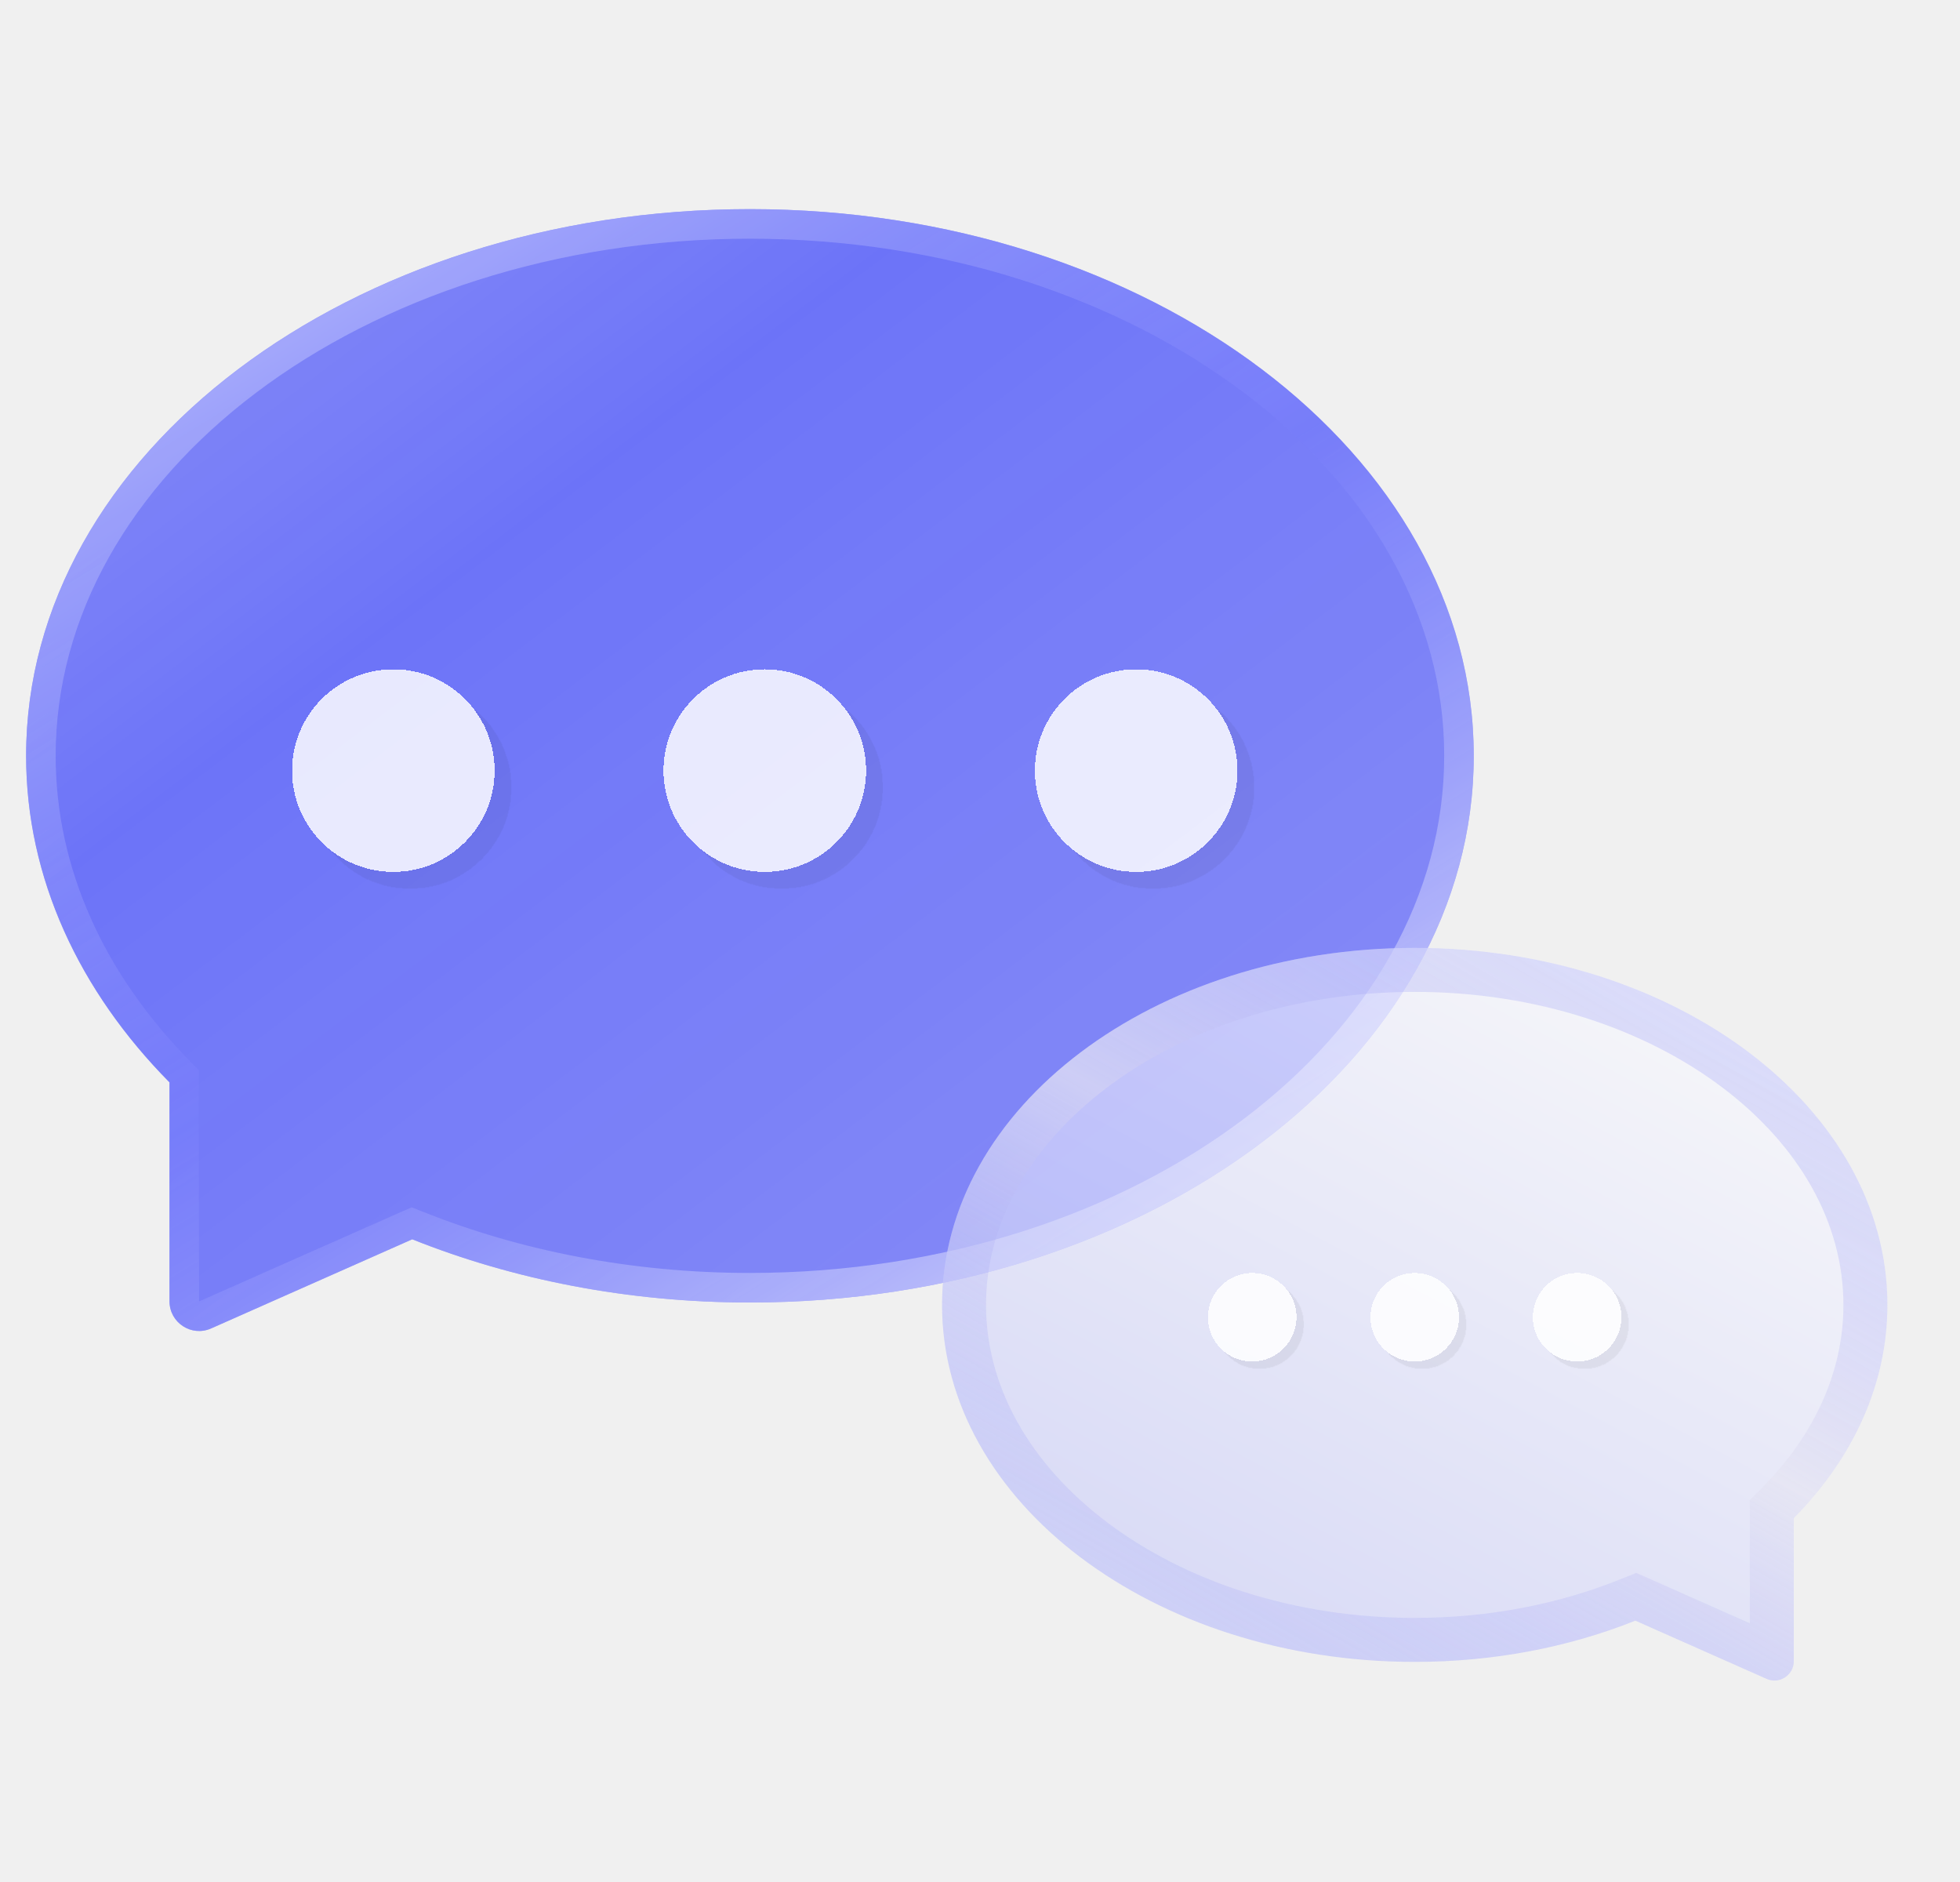
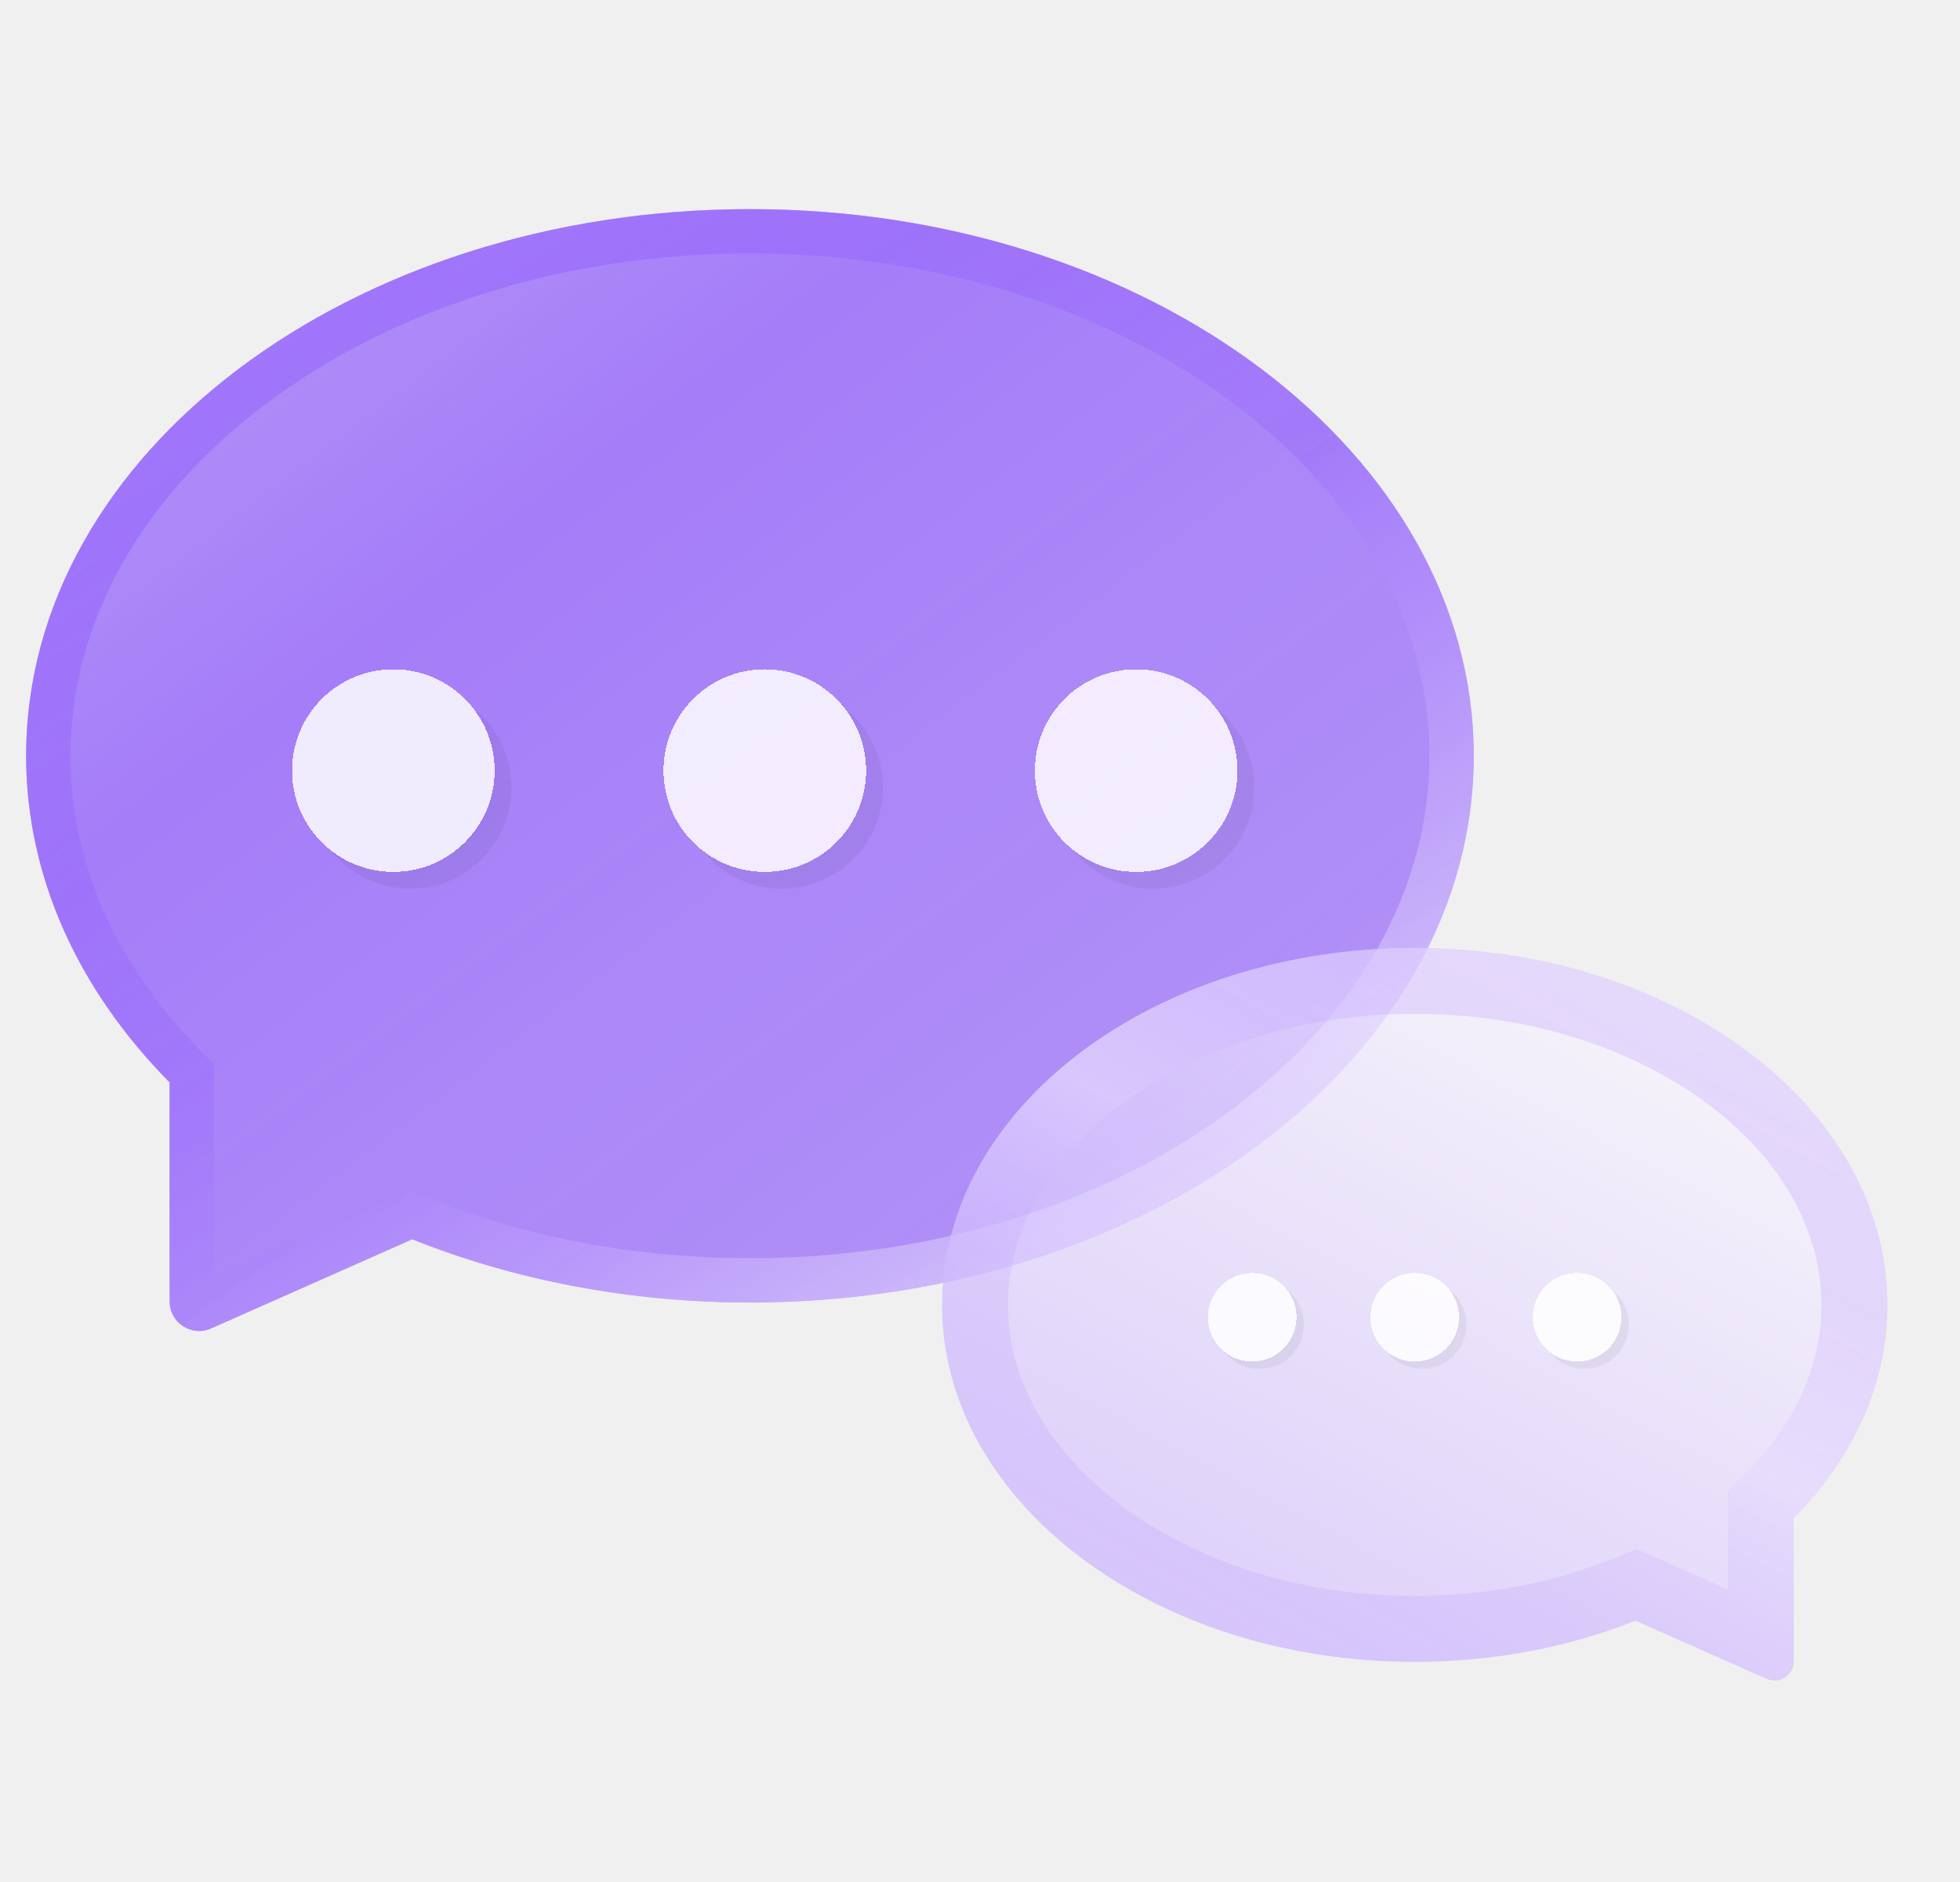
<svg xmlns="http://www.w3.org/2000/svg" width="25" height="24" viewBox="0 0 25 24" fill="none">
  <g opacity="0.8">
-     <mask id="path-1-inside-1_4822_20822" fill="white">
-       <path d="M9.566 2.667C14.665 2.667 18.798 5.788 18.798 9.638C18.798 13.489 14.665 16.61 9.566 16.61C8.01 16.61 6.544 16.318 5.258 15.804L2.692 16.941C2.443 17.051 2.163 16.869 2.162 16.596V13.803C1.014 12.641 0.333 11.2 0.333 9.638C0.333 5.788 4.467 2.667 9.566 2.667Z" />
+     <mask id="path-1-inside-1_4822_20882" fill="white">
+       <path d="M9.566 2.667C14.665 2.667 18.798 5.788 18.798 9.638C18.798 13.489 14.665 16.61 9.566 16.61C8.01 16.61 6.544 16.318 5.258 15.804L2.692 16.941C2.443 17.051 2.163 16.869 2.163 16.596V13.803C1.014 12.641 0.334 11.2 0.333 9.638C0.333 5.788 4.467 2.667 9.566 2.667Z" />
    </mask>
-     <path d="M9.566 2.667C14.665 2.667 18.798 5.788 18.798 9.638C18.798 13.489 14.665 16.61 9.566 16.61C8.01 16.61 6.544 16.318 5.258 15.804L2.692 16.941C2.443 17.051 2.163 16.869 2.162 16.596V13.803C1.014 12.641 0.333 11.2 0.333 9.638C0.333 5.788 4.467 2.667 9.566 2.667Z" fill="url(#paint0_linear_4822_20822)" fill-opacity="0.9" />
-     <path d="M9.566 2.667V2.29H9.566L9.566 2.667ZM18.798 9.638L19.175 9.638V9.638H18.798ZM9.566 16.61L9.566 16.987H9.566V16.61ZM5.258 15.804L5.398 15.454L5.251 15.396L5.106 15.46L5.258 15.804ZM2.692 16.941L2.844 17.286L2.844 17.286L2.692 16.941ZM2.162 16.596H1.786V16.596L2.162 16.596ZM2.162 13.803H2.539V13.649L2.43 13.539L2.162 13.803ZM0.333 9.638H-0.044V9.638L0.333 9.638ZM9.566 2.667V3.044C12.041 3.044 14.268 3.802 15.867 5.009C17.466 6.217 18.421 7.857 18.421 9.638H18.798H19.175C19.175 7.569 18.063 5.724 16.321 4.408C14.579 3.092 12.19 2.29 9.566 2.29V2.667ZM18.798 9.638L18.421 9.638C18.421 11.419 17.466 13.06 15.867 14.267C14.268 15.475 12.041 16.233 9.566 16.233V16.61V16.987C12.19 16.987 14.579 16.184 16.321 14.869C18.063 13.553 19.175 11.708 19.175 9.638L18.798 9.638ZM9.566 16.61L9.566 16.233C8.057 16.233 6.639 15.95 5.398 15.454L5.258 15.804L5.118 16.154C6.45 16.686 7.963 16.987 9.566 16.987L9.566 16.61ZM5.258 15.804L5.106 15.46L2.539 16.596L2.692 16.941L2.844 17.286L5.411 16.149L5.258 15.804ZM2.692 16.941L2.54 16.596L2.539 16.596L2.162 16.596L1.786 16.596C1.786 17.141 2.346 17.505 2.844 17.286L2.692 16.941ZM2.162 16.596H2.539V13.803H2.162H1.786V16.596H2.162ZM2.162 13.803L2.43 13.539C1.339 12.434 0.71 11.085 0.71 9.638L0.333 9.638L-0.044 9.638C-0.043 11.315 0.688 12.848 1.894 14.068L2.162 13.803ZM0.333 9.638H0.71C0.71 7.857 1.665 6.217 3.265 5.009C4.864 3.802 7.091 3.044 9.566 3.044L9.566 2.667L9.566 2.29C6.942 2.29 4.552 3.093 2.81 4.408C1.068 5.724 -0.044 7.569 -0.044 9.638H0.333Z" fill="url(#paint1_linear_4822_20822)" mask="url(#path-1-inside-1_4822_20822)" />
+     <path d="M9.566 2.667C14.665 2.667 18.798 5.788 18.798 9.638C18.798 13.489 14.665 16.61 9.566 16.61C8.01 16.61 6.544 16.318 5.258 15.804L2.692 16.941C2.443 17.051 2.163 16.869 2.163 16.596V13.803C1.014 12.641 0.334 11.2 0.333 9.638C0.333 5.788 4.467 2.667 9.566 2.667Z" fill="url(#paint0_linear_4822_20882)" fill-opacity="0.9" />
+     <path d="M9.566 2.667V2.101H9.566L9.566 2.667ZM18.798 9.638L19.364 9.638V9.638H18.798ZM9.566 16.61L9.566 17.175H9.566V16.61ZM5.258 15.804L5.468 15.279L5.247 15.191L5.029 15.288L5.258 15.804ZM2.692 16.941L2.92 17.458L2.921 17.458L2.692 16.941ZM2.163 16.596H1.597L1.597 16.597L2.163 16.596ZM2.163 13.803H2.728V13.571L2.565 13.406L2.163 13.803ZM0.333 9.638H-0.232V9.638L0.333 9.638ZM9.566 2.667V3.232C12.004 3.232 14.19 3.979 15.754 5.16C17.317 6.34 18.233 7.929 18.233 9.638H18.798H19.364C19.364 7.497 18.213 5.6 16.435 4.258C14.657 2.915 12.227 2.101 9.566 2.101V2.667ZM18.798 9.638L18.233 9.638C18.233 11.347 17.317 12.936 15.754 14.117C14.19 15.298 12.004 16.045 9.566 16.045V16.61V17.175C12.227 17.175 14.657 16.362 16.435 15.019C18.213 13.677 19.364 11.78 19.364 9.638L18.798 9.638ZM9.566 16.61L9.566 16.045C8.08 16.045 6.686 15.766 5.468 15.279L5.258 15.804L5.049 16.329C6.403 16.87 7.94 17.175 9.566 17.175L9.566 16.61ZM5.258 15.804L5.029 15.288L2.463 16.424L2.692 16.941L2.921 17.458L5.487 16.321L5.258 15.804ZM2.692 16.941L2.464 16.424C2.588 16.369 2.728 16.46 2.728 16.596L2.163 16.596L1.597 16.597C1.598 17.278 2.298 17.733 2.92 17.458L2.692 16.941ZM2.163 16.596H2.728V13.803H2.163H1.597V16.596H2.163ZM2.163 13.803L2.565 13.406C1.502 12.331 0.899 11.027 0.899 9.638L0.333 9.638L-0.232 9.638C-0.232 11.373 0.526 12.951 1.761 14.201L2.163 13.803ZM0.333 9.638H0.899C0.899 7.929 1.815 6.34 3.378 5.16C4.942 3.979 7.128 3.232 9.566 3.232L9.566 2.667L9.566 2.101C6.905 2.101 4.475 2.915 2.697 4.258C0.919 5.6 -0.232 7.497 -0.232 9.638H0.333Z" fill="url(#paint1_linear_4822_20882)" mask="url(#path-1-inside-1_4822_20882)" />
  </g>
-   <mask id="path-3-inside-2_4822_20822" fill="white">
-     <path d="M18.045 12.088C14.715 12.088 12.016 14.126 12.016 16.641C12.016 19.155 14.715 21.193 18.045 21.193C19.062 21.193 20.019 21.003 20.859 20.667L22.534 21.41C22.697 21.482 22.88 21.362 22.88 21.184V19.36C23.63 18.601 24.074 17.66 24.074 16.641C24.074 14.126 21.375 12.088 18.045 12.088Z" />
+   <mask id="path-3-inside-2_4822_20882" fill="white">
+     <path d="M18.045 12.088C14.716 12.088 12.016 14.126 12.016 16.641C12.016 19.155 14.715 21.193 18.045 21.193C19.062 21.193 20.02 21.003 20.86 20.667L22.535 21.41C22.697 21.482 22.88 21.362 22.88 21.184V19.36C23.63 18.601 24.075 17.66 24.075 16.641C24.075 14.126 21.375 12.088 18.045 12.088Z" />
  </mask>
-   <path d="M18.045 12.088C14.715 12.088 12.016 14.126 12.016 16.641C12.016 19.155 14.715 21.193 18.045 21.193C19.062 21.193 20.019 21.003 20.859 20.667L22.534 21.41C22.697 21.482 22.88 21.362 22.88 21.184V19.36C23.63 18.601 24.074 17.66 24.074 16.641C24.074 14.126 21.375 12.088 18.045 12.088Z" fill="url(#paint2_linear_4822_20822)" fill-opacity="0.72" />
-   <path d="M18.045 12.088V11.527H18.045L18.045 12.088ZM12.016 16.641H11.455V16.64L12.016 16.641ZM18.045 21.193L18.045 21.754H18.045V21.193ZM20.859 20.667L20.651 20.146L20.871 20.058L21.087 20.154L20.859 20.667ZM22.534 21.41L22.308 21.923L22.307 21.923L22.534 21.41ZM22.88 21.184H23.441V21.184L22.88 21.184ZM22.88 19.36H22.319V19.13L22.481 18.966L22.88 19.36ZM24.074 16.641L24.635 16.64V16.641H24.074ZM18.045 12.088V12.649C16.491 12.649 15.105 13.125 14.12 13.869C13.135 14.612 12.577 15.598 12.577 16.641L12.016 16.641L11.455 16.64C11.455 15.169 12.246 13.878 13.444 12.974C14.641 12.07 16.27 11.527 18.045 11.527V12.088ZM12.016 16.641H12.577C12.577 17.683 13.135 18.669 14.12 19.412C15.104 20.156 16.491 20.632 18.045 20.632V21.193V21.754C16.27 21.754 14.641 21.212 13.444 20.308C12.246 19.403 11.455 18.112 11.455 16.641H12.016ZM18.045 21.193L18.045 20.632C18.992 20.632 19.879 20.455 20.651 20.146L20.859 20.667L21.067 21.188C20.16 21.55 19.131 21.754 18.045 21.754L18.045 21.193ZM20.859 20.667L21.087 20.154L22.762 20.897L22.534 21.41L22.307 21.923L20.632 21.18L20.859 20.667ZM22.534 21.41L22.761 20.897C22.552 20.805 22.319 20.958 22.319 21.184L22.88 21.184L23.441 21.184C23.441 21.767 22.842 22.159 22.308 21.923L22.534 21.41ZM22.88 21.184H22.319V19.36H22.88H23.441V21.184H22.88ZM22.88 19.36L22.481 18.966C23.146 18.294 23.513 17.488 23.513 16.641H24.074H24.635C24.635 17.832 24.114 18.909 23.279 19.755L22.88 19.36ZM24.074 16.641L23.513 16.641C23.513 15.598 22.955 14.613 21.97 13.869C20.985 13.125 19.599 12.649 18.045 12.649L18.045 12.088L18.045 11.527C19.82 11.527 21.449 12.07 22.646 12.974C23.844 13.878 24.635 15.169 24.635 16.64L24.074 16.641Z" fill="url(#paint3_linear_4822_20822)" fill-opacity="0.48" mask="url(#path-3-inside-2_4822_20822)" />
-   <g filter="url(#filter0_d_4822_20822)">
+   <path d="M18.045 12.088C14.716 12.088 12.016 14.126 12.016 16.641C12.016 19.155 14.715 21.193 18.045 21.193C19.062 21.193 20.02 21.003 20.86 20.667L22.535 21.41C22.697 21.482 22.88 21.362 22.88 21.184V19.36C23.63 18.601 24.075 17.66 24.075 16.641C24.075 14.126 21.375 12.088 18.045 12.088Z" fill="url(#paint2_linear_4822_20882)" fill-opacity="0.72" />
+   <path d="M18.045 12.088V11.246H18.045L18.045 12.088ZM12.016 16.641H11.175V16.64L12.016 16.641ZM18.045 21.193L18.045 22.035H18.045V21.193ZM20.86 20.667L20.548 19.886L20.877 19.754L21.201 19.898L20.86 20.667ZM22.535 21.41L22.195 22.18L22.193 22.179L22.535 21.41ZM22.88 21.184H23.722V21.184L22.88 21.184ZM22.88 19.36H22.039V19.015L22.282 18.769L22.88 19.36ZM24.075 16.641L24.916 16.64V16.641H24.075ZM18.045 12.088V12.929C16.546 12.929 15.221 13.389 14.289 14.093C13.358 14.796 12.857 15.705 12.857 16.641L12.016 16.641L11.175 16.64C11.175 15.062 12.024 13.694 13.275 12.75C14.525 11.806 16.215 11.246 18.045 11.246V12.088ZM12.016 16.641H12.857C12.857 17.576 13.358 18.485 14.289 19.188C15.221 19.892 16.546 20.352 18.045 20.352V21.193V22.035C16.215 22.035 14.525 21.475 13.275 20.531C12.024 19.587 11.175 18.22 11.175 16.641H12.016ZM18.045 21.193L18.045 20.352C18.958 20.352 19.809 20.181 20.548 19.886L20.86 20.667L21.172 21.448C20.23 21.824 19.167 22.035 18.045 22.035L18.045 21.193ZM20.86 20.667L21.201 19.898L22.876 20.641L22.535 21.41L22.193 22.179L20.519 21.436L20.86 20.667ZM22.535 21.41L22.874 20.64C22.48 20.466 22.039 20.756 22.039 21.184L22.88 21.184L23.722 21.184C23.722 21.969 22.915 22.498 22.195 22.18L22.535 21.41ZM22.88 21.184H22.039V19.36H22.88H23.722V21.184H22.88ZM22.88 19.36L22.282 18.769C22.904 18.14 23.233 17.402 23.233 16.641H24.075H24.916C24.916 17.918 24.357 19.063 23.479 19.952L22.88 19.36ZM24.075 16.641L23.233 16.641C23.233 15.705 22.733 14.796 21.802 14.093C20.87 13.389 19.545 12.929 18.045 12.929L18.045 12.088L18.045 11.246C19.876 11.246 21.565 11.806 22.816 12.75C24.066 13.694 24.916 15.062 24.916 16.64L24.075 16.641Z" fill="url(#paint3_linear_4822_20882)" fill-opacity="0.48" mask="url(#path-3-inside-2_4822_20882)" />
+   <g filter="url(#filter0_d_4822_20882)">
    <circle cx="5.017" cy="9.827" r="1.292" fill="white" fill-opacity="0.84" shape-rendering="crispEdges" />
  </g>
-   <g filter="url(#filter1_d_4822_20822)">
+   <g filter="url(#filter1_d_4822_20882)">
    <circle cx="9.755" cy="9.827" r="1.292" fill="white" fill-opacity="0.84" shape-rendering="crispEdges" />
  </g>
-   <g filter="url(#filter2_d_4822_20822)">
+   <g filter="url(#filter2_d_4822_20882)">
    <circle cx="14.492" cy="9.827" r="1.292" fill="white" fill-opacity="0.84" shape-rendering="crispEdges" />
  </g>
-   <g filter="url(#filter3_d_4822_20822)">
+   <g filter="url(#filter3_d_4822_20882)">
    <circle cx="15.972" cy="16.798" r="0.565" fill="white" fill-opacity="0.84" shape-rendering="crispEdges" />
  </g>
-   <g filter="url(#filter4_d_4822_20822)">
+   <g filter="url(#filter4_d_4822_20882)">
    <circle cx="18.045" cy="16.798" r="0.565" fill="white" fill-opacity="0.84" shape-rendering="crispEdges" />
  </g>
-   <g filter="url(#filter5_d_4822_20822)">
+   <g filter="url(#filter5_d_4822_20882)">
    <circle cx="20.117" cy="16.798" r="0.565" fill="white" fill-opacity="0.84" shape-rendering="crispEdges" />
  </g>
  <defs>
-     <filter id="filter0_d_4822_20822" x="3.725" y="8.535" width="2.799" height="2.799" filterUnits="userSpaceOnUse" color-interpolation-filters="sRGB">
+     <filter id="filter0_d_4822_20882" x="3.725" y="8.535" width="2.799" height="2.799" filterUnits="userSpaceOnUse" color-interpolation-filters="sRGB">
      <feFlood flood-opacity="0" result="BackgroundImageFix" />
      <feColorMatrix in="SourceAlpha" type="matrix" values="0 0 0 0 0 0 0 0 0 0 0 0 0 0 0 0 0 0 127 0" result="hardAlpha" />
      <feOffset dx="0.215" dy="0.215" />
      <feComposite in2="hardAlpha" operator="out" />
      <feColorMatrix type="matrix" values="0 0 0 0 0 0 0 0 0 0 0 0 0 0 0 0 0 0 0.05 0" />
-       <feBlend mode="normal" in2="BackgroundImageFix" result="effect1_dropShadow_4822_20822" />
-       <feBlend mode="normal" in="SourceGraphic" in2="effect1_dropShadow_4822_20822" result="shape" />
+       <feBlend mode="normal" in2="BackgroundImageFix" result="effect1_dropShadow_4822_20882" />
+       <feBlend mode="normal" in="SourceGraphic" in2="effect1_dropShadow_4822_20882" result="shape" />
    </filter>
-     <filter id="filter1_d_4822_20822" x="8.463" y="8.535" width="2.799" height="2.799" filterUnits="userSpaceOnUse" color-interpolation-filters="sRGB">
+     <filter id="filter1_d_4822_20882" x="8.463" y="8.535" width="2.799" height="2.799" filterUnits="userSpaceOnUse" color-interpolation-filters="sRGB">
      <feFlood flood-opacity="0" result="BackgroundImageFix" />
      <feColorMatrix in="SourceAlpha" type="matrix" values="0 0 0 0 0 0 0 0 0 0 0 0 0 0 0 0 0 0 127 0" result="hardAlpha" />
      <feOffset dx="0.215" dy="0.215" />
      <feComposite in2="hardAlpha" operator="out" />
      <feColorMatrix type="matrix" values="0 0 0 0 0 0 0 0 0 0 0 0 0 0 0 0 0 0 0.05 0" />
-       <feBlend mode="normal" in2="BackgroundImageFix" result="effect1_dropShadow_4822_20822" />
-       <feBlend mode="normal" in="SourceGraphic" in2="effect1_dropShadow_4822_20822" result="shape" />
+       <feBlend mode="normal" in2="BackgroundImageFix" result="effect1_dropShadow_4822_20882" />
+       <feBlend mode="normal" in="SourceGraphic" in2="effect1_dropShadow_4822_20882" result="shape" />
    </filter>
-     <filter id="filter2_d_4822_20822" x="13.2" y="8.535" width="2.799" height="2.799" filterUnits="userSpaceOnUse" color-interpolation-filters="sRGB">
+     <filter id="filter2_d_4822_20882" x="13.2" y="8.535" width="2.799" height="2.799" filterUnits="userSpaceOnUse" color-interpolation-filters="sRGB">
      <feFlood flood-opacity="0" result="BackgroundImageFix" />
      <feColorMatrix in="SourceAlpha" type="matrix" values="0 0 0 0 0 0 0 0 0 0 0 0 0 0 0 0 0 0 127 0" result="hardAlpha" />
      <feOffset dx="0.215" dy="0.215" />
      <feComposite in2="hardAlpha" operator="out" />
      <feColorMatrix type="matrix" values="0 0 0 0 0 0 0 0 0 0 0 0 0 0 0 0 0 0 0.05 0" />
-       <feBlend mode="normal" in2="BackgroundImageFix" result="effect1_dropShadow_4822_20822" />
-       <feBlend mode="normal" in="SourceGraphic" in2="effect1_dropShadow_4822_20822" result="shape" />
+       <feBlend mode="normal" in2="BackgroundImageFix" result="effect1_dropShadow_4822_20882" />
+       <feBlend mode="normal" in="SourceGraphic" in2="effect1_dropShadow_4822_20882" result="shape" />
    </filter>
-     <filter id="filter3_d_4822_20822" x="15.407" y="16.233" width="1.225" height="1.225" filterUnits="userSpaceOnUse" color-interpolation-filters="sRGB">
+     <filter id="filter3_d_4822_20882" x="15.407" y="16.233" width="1.225" height="1.225" filterUnits="userSpaceOnUse" color-interpolation-filters="sRGB">
      <feFlood flood-opacity="0" result="BackgroundImageFix" />
      <feColorMatrix in="SourceAlpha" type="matrix" values="0 0 0 0 0 0 0 0 0 0 0 0 0 0 0 0 0 0 127 0" result="hardAlpha" />
      <feOffset dx="0.094" dy="0.094" />
      <feComposite in2="hardAlpha" operator="out" />
      <feColorMatrix type="matrix" values="0 0 0 0 0 0 0 0 0 0 0 0 0 0 0 0 0 0 0.05 0" />
-       <feBlend mode="normal" in2="BackgroundImageFix" result="effect1_dropShadow_4822_20822" />
-       <feBlend mode="normal" in="SourceGraphic" in2="effect1_dropShadow_4822_20822" result="shape" />
+       <feBlend mode="normal" in2="BackgroundImageFix" result="effect1_dropShadow_4822_20882" />
+       <feBlend mode="normal" in="SourceGraphic" in2="effect1_dropShadow_4822_20882" result="shape" />
    </filter>
-     <filter id="filter4_d_4822_20822" x="17.48" y="16.233" width="1.225" height="1.225" filterUnits="userSpaceOnUse" color-interpolation-filters="sRGB">
+     <filter id="filter4_d_4822_20882" x="17.48" y="16.233" width="1.225" height="1.225" filterUnits="userSpaceOnUse" color-interpolation-filters="sRGB">
      <feFlood flood-opacity="0" result="BackgroundImageFix" />
      <feColorMatrix in="SourceAlpha" type="matrix" values="0 0 0 0 0 0 0 0 0 0 0 0 0 0 0 0 0 0 127 0" result="hardAlpha" />
      <feOffset dx="0.094" dy="0.094" />
      <feComposite in2="hardAlpha" operator="out" />
      <feColorMatrix type="matrix" values="0 0 0 0 0 0 0 0 0 0 0 0 0 0 0 0 0 0 0.05 0" />
-       <feBlend mode="normal" in2="BackgroundImageFix" result="effect1_dropShadow_4822_20822" />
-       <feBlend mode="normal" in="SourceGraphic" in2="effect1_dropShadow_4822_20822" result="shape" />
+       <feBlend mode="normal" in2="BackgroundImageFix" result="effect1_dropShadow_4822_20882" />
+       <feBlend mode="normal" in="SourceGraphic" in2="effect1_dropShadow_4822_20882" result="shape" />
    </filter>
-     <filter id="filter5_d_4822_20822" x="19.552" y="16.233" width="1.225" height="1.225" filterUnits="userSpaceOnUse" color-interpolation-filters="sRGB">
+     <filter id="filter5_d_4822_20882" x="19.552" y="16.233" width="1.225" height="1.225" filterUnits="userSpaceOnUse" color-interpolation-filters="sRGB">
      <feFlood flood-opacity="0" result="BackgroundImageFix" />
      <feColorMatrix in="SourceAlpha" type="matrix" values="0 0 0 0 0 0 0 0 0 0 0 0 0 0 0 0 0 0 127 0" result="hardAlpha" />
      <feOffset dx="0.094" dy="0.094" />
      <feComposite in2="hardAlpha" operator="out" />
      <feColorMatrix type="matrix" values="0 0 0 0 0 0 0 0 0 0 0 0 0 0 0 0 0 0 0.05 0" />
-       <feBlend mode="normal" in2="BackgroundImageFix" result="effect1_dropShadow_4822_20822" />
-       <feBlend mode="normal" in="SourceGraphic" in2="effect1_dropShadow_4822_20822" result="shape" />
+       <feBlend mode="normal" in2="BackgroundImageFix" result="effect1_dropShadow_4822_20882" />
+       <feBlend mode="normal" in="SourceGraphic" in2="effect1_dropShadow_4822_20882" result="shape" />
    </filter>
-     <linearGradient id="paint0_linear_4822_20822" x1="0.57" y1="3.003" x2="13.76" y2="20.375" gradientUnits="userSpaceOnUse">
-       <stop stop-color="#0410FF" stop-opacity="0.6" />
-       <stop offset="0.303" stop-color="#0410FF" stop-opacity="0.77" />
-       <stop offset="1" stop-color="#0410FF" stop-opacity="0.6" />
+     <linearGradient id="paint0_linear_4822_20882" x1="0.57" y1="3.003" x2="13.761" y2="20.376" gradientUnits="userSpaceOnUse">
+       <stop stop-color="#6821FF" stop-opacity="0.6" />
+       <stop offset="0.303" stop-color="#6821FF" stop-opacity="0.77" />
+       <stop offset="1" stop-color="#6821FF" stop-opacity="0.6" />
    </linearGradient>
-     <linearGradient id="paint1_linear_4822_20822" x1="2.432" y1="2.667" x2="12.865" y2="19.596" gradientUnits="userSpaceOnUse">
-       <stop stop-color="#B3B7FF" stop-opacity="0.77" />
-       <stop offset="0.5" stop-color="#5A62FF" stop-opacity="0.4" />
+     <linearGradient id="paint1_linear_4822_20882" x1="2.432" y1="2.667" x2="12.866" y2="19.596" gradientUnits="userSpaceOnUse">
+       <stop stop-color="#8349FF" stop-opacity="0.77" />
+       <stop offset="0.5" stop-color="#8349FF" stop-opacity="0.4" />
      <stop offset="1" stop-color="white" stop-opacity="0.77" />
    </linearGradient>
-     <linearGradient id="paint2_linear_4822_20822" x1="23.61" y1="12.088" x2="17.616" y2="23.324" gradientUnits="userSpaceOnUse">
+     <linearGradient id="paint2_linear_4822_20882" x1="23.611" y1="12.088" x2="17.616" y2="23.324" gradientUnits="userSpaceOnUse">
      <stop stop-color="white" stop-opacity="0.9" />
-       <stop offset="1" stop-color="#C6C9F8" stop-opacity="0.9" />
+       <stop offset="1" stop-color="#CDB6FF" stop-opacity="0.9" />
    </linearGradient>
-     <linearGradient id="paint3_linear_4822_20822" x1="23.765" y1="12.088" x2="17.358" y2="23.279" gradientUnits="userSpaceOnUse">
-       <stop stop-color="#444DFF" stop-opacity="0.3" />
-       <stop offset="0.5" stop-color="#E4E0ED" stop-opacity="0.73" />
-       <stop offset="1" stop-color="#444DFF" stop-opacity="0.08" />
+     <linearGradient id="paint3_linear_4822_20882" x1="23.765" y1="12.088" x2="17.358" y2="23.279" gradientUnits="userSpaceOnUse">
+       <stop stop-color="#8349FF" stop-opacity="0.3" />
+       <stop offset="0.5" stop-color="#E2D3FF" stop-opacity="0.73" />
+       <stop offset="1" stop-color="#8349FF" stop-opacity="0.08" />
    </linearGradient>
  </defs>
</svg>
